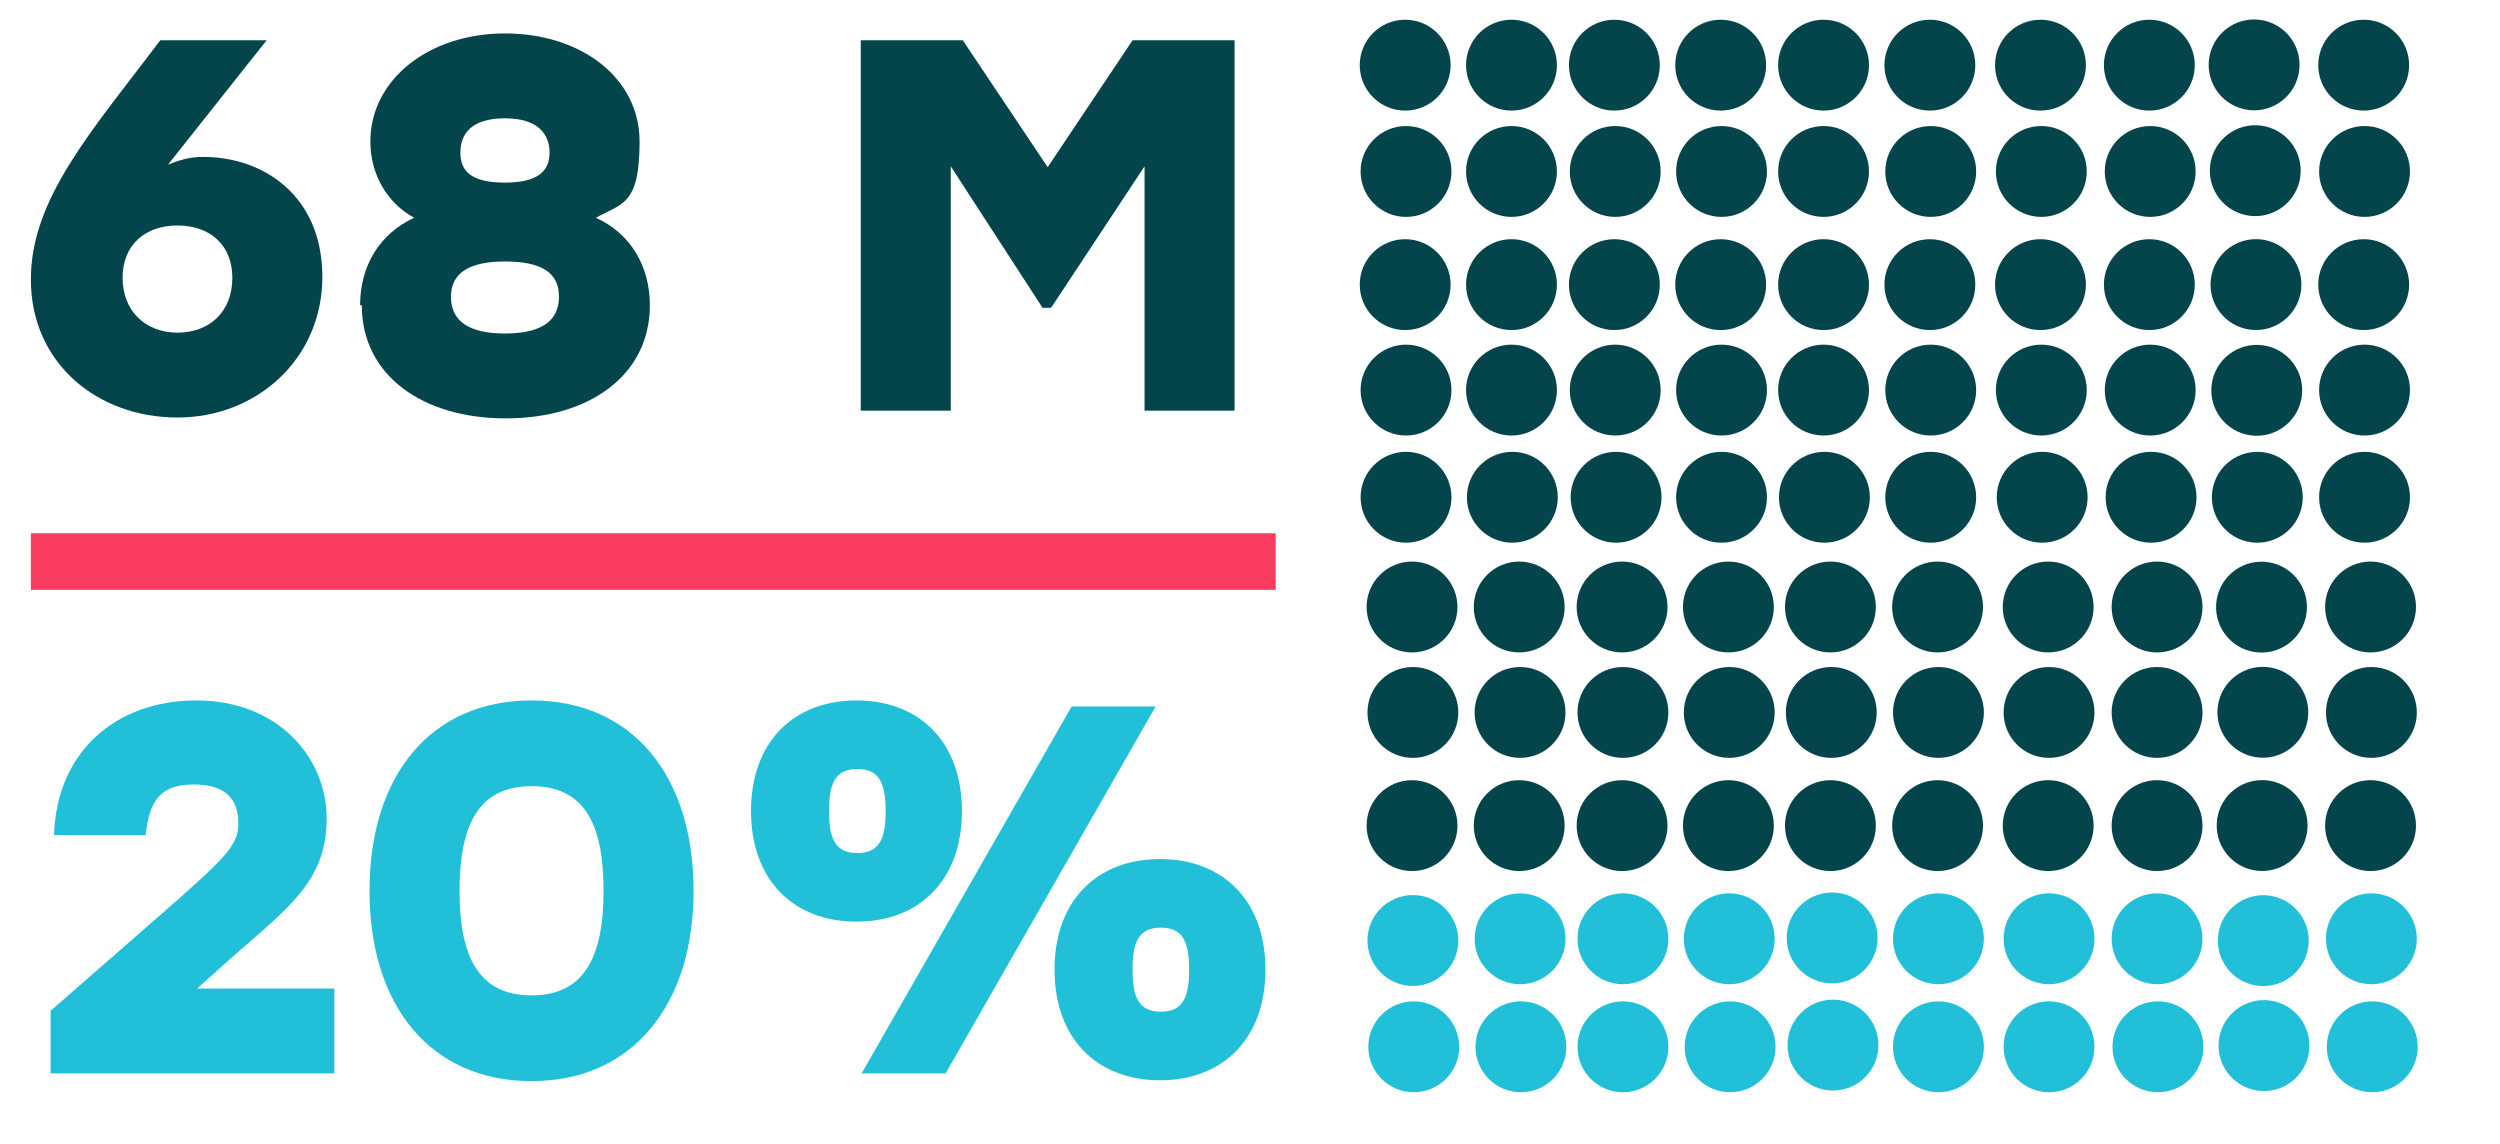
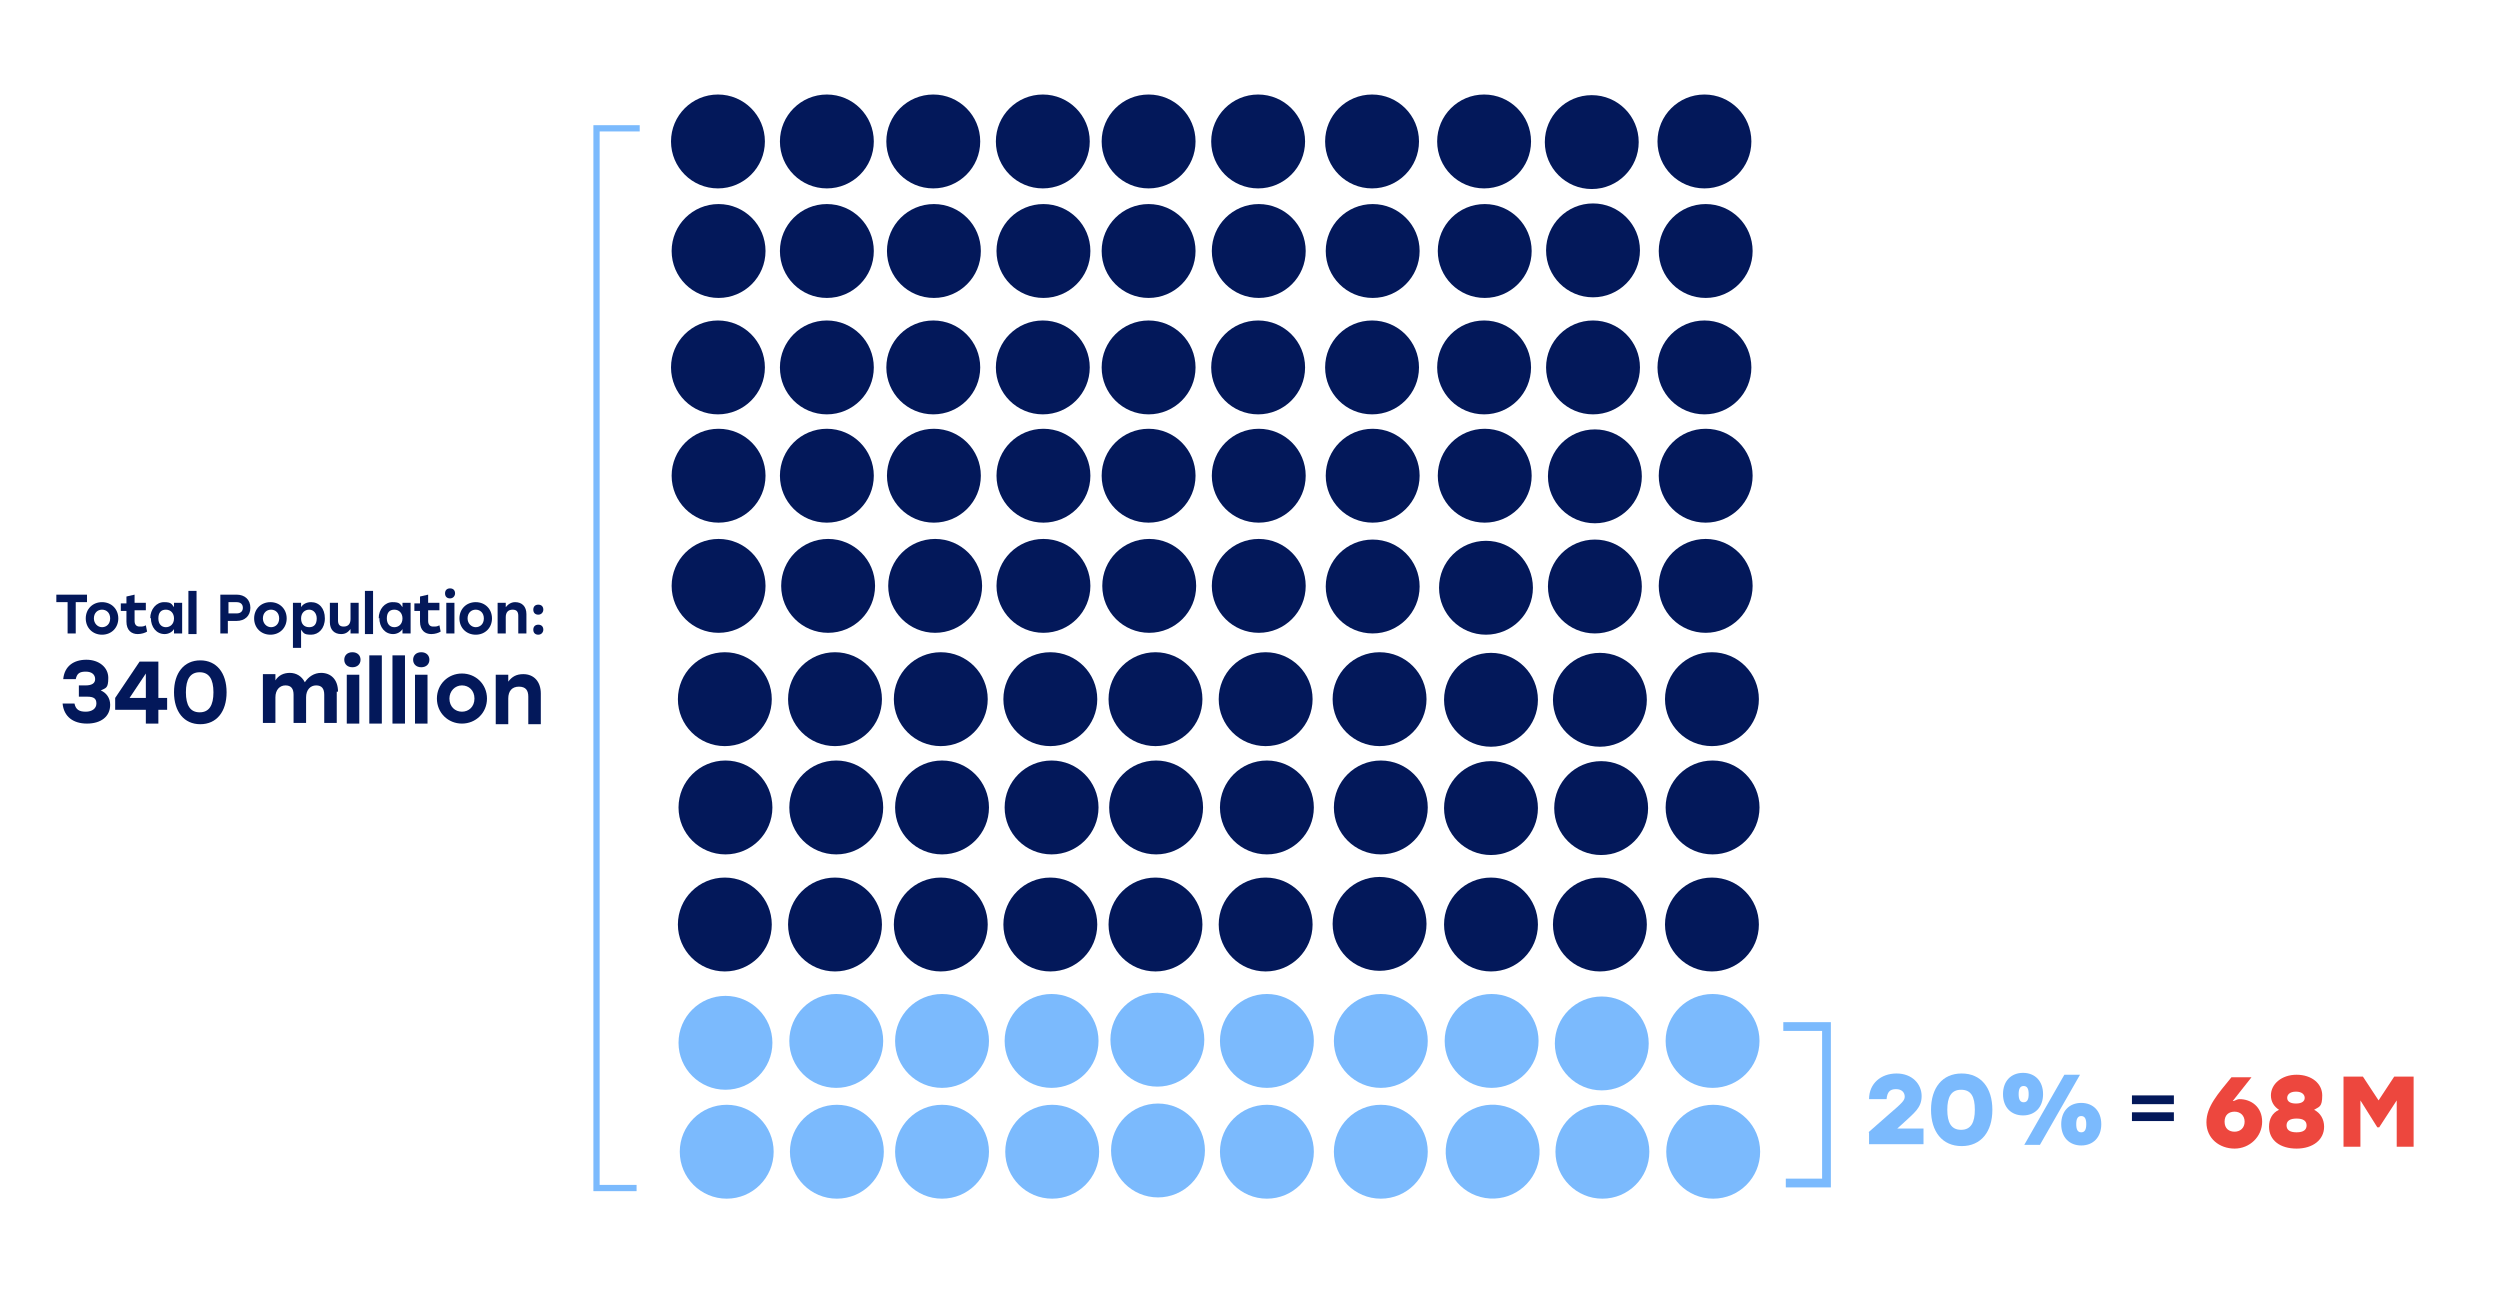
- <svg xmlns="http://www.w3.org/2000/svg" id="Layer_2" version="1.1" viewBox="0 0 291.6 133.4">
+ <svg xmlns="http://www.w3.org/2000/svg" id="Layer_2" version="1.1" viewBox="0 0 399.4 207.4">
  <defs>
    <style>
      .st0 {
-         fill: #f93d61;
+         isolation: isolate;
      }

      .st1 {
-         isolation: isolate;
+         stroke-width: 1.4px;
      }

-       .st2 {
-         fill: #04454c;
+       .st1, .st2 {
+         fill: none;
+         stroke: #7bbafd;
+         stroke-miterlimit: 10;
      }

      .st3 {
-         fill: #21bfd8;
+         fill: #03185a;
+       }
+ 
+       .st4 {
+         fill: #7bbafd;
+       }
+ 
+       .st5 {
+         fill: #ed473e;
      }
    </style>
  </defs>
-   <g class="st1">
-     <g class="st1">
-       <path class="st2" d="M3.6,32.6c0-9.4,7-17.2,15.1-27.9h12.4l-11.5,14.5c1.3-.5,2.4-.9,4.1-.9,7,0,13.9,4.5,13.9,14s-7.6,16.4-16.9,16.4S3.6,42.4,3.6,32.6ZM27.1,32.4c0-3.9-2.7-6.1-6.4-6.1s-6.4,2.2-6.4,6.1,2.7,6.4,6.4,6.4,6.4-2.4,6.4-6.4Z" />
-       <path class="st2" d="M42,35.6c0-4.5,2.2-8.3,6.3-10.2-3.1-1.7-5.1-5-5.1-8.9,0-7.2,6.8-12.6,15.7-12.6s15.7,5.2,15.7,12.6-2,7.2-5.1,8.9c4,1.8,6.3,5.6,6.3,10.2,0,8.2-7.1,13.2-16.8,13.2s-16.8-5-16.8-13.2h-.2ZM65.2,34.6c0-2.9-2.2-4.1-6.3-4.1s-6.3,1.3-6.3,4.1,2,4.3,6.3,4.3,6.3-1.5,6.3-4.3ZM64.1,17.8c0-2.1-1.3-4-5.2-4s-5.2,1.8-5.2,4,1.3,3.5,5.2,3.5,5.2-1.4,5.2-3.5Z" />
-       <path class="st2" d="M100.4,4.7h11.9l9.9,14.8,9.9-14.8h11.9v43.2h-10.5v-28.5l-10.9,16.5h-1l-10.7-16.5v28.5h-10.5V4.7Z" />
+   <path class="st5" d="M352.5,179.3c0-2.5,1.8-4.5,4-7.2h3.2l-3,3.8c.4,0,.6-.3,1.1-.3,1.8,0,3.6,1.2,3.6,3.6s-2,4.3-4.4,4.3-4.5-1.6-4.5-4.2h0ZM358.6,179.2c0-1-.7-1.6-1.6-1.6s-1.6.5-1.6,1.6.7,1.6,1.6,1.6,1.6-.6,1.6-1.6Z" />
+   <path class="st5" d="M362.5,180c0-1.2.5-2.2,1.6-2.7-.8-.5-1.3-1.3-1.3-2.3,0-1.8,1.7-3.3,4.1-3.3s4.1,1.4,4.1,3.3-.5,1.8-1.3,2.3c1,.5,1.6,1.5,1.6,2.7,0,2.1-1.8,3.5-4.4,3.5s-4.4-1.3-4.4-3.5h-.2.2ZM368.5,179.8c0-.7-.5-1.1-1.6-1.1s-1.6.4-1.6,1.1.5,1.1,1.6,1.1,1.6-.4,1.6-1.1ZM368.2,175.4c0-.5-.4-1-1.4-1s-1.4.5-1.4,1,.4.9,1.4.9,1.4-.4,1.4-.9Z" />
+   <path class="st5" d="M374.4,172h3.1l2.5,3.8,2.5-3.8h3.1v11.2h-2.7v-7.4l-2.8,4.3h-.3l-2.7-4.3v7.4h-2.7v-11.2h0Z" />
+   <g class="st0">
+     <g class="st0">
+       <path class="st4" d="M298.5,180.9l3.3-2.9c2.1-1.8,2.5-2.2,2.5-2.8s-.4-1.2-1.4-1.2-1.4.5-1.5,1.6h-2.8c0-2.5,1.9-4.1,4.4-4.1s4,1.7,4,3.6-1.2,2.7-2.9,4.3l-1,.9h4.2v2.5h-8.7v-1.9h0Z" />
+     </g>
+     <g class="st0">
+       <path class="st4" d="M318.3,177.3c0,3.5-1.8,5.8-4.9,5.8s-4.9-2.3-4.9-5.8,1.8-5.8,4.9-5.8,4.9,2.3,4.9,5.8ZM315.5,177.3c0-2.1-.6-3.2-2.2-3.2s-2.2,1.2-2.2,3.2.6,3.2,2.2,3.2,2.2-1.2,2.2-3.2Z" />
+       <path class="st4" d="M320,174.8c0-2.1,1.3-3.4,3.2-3.4s3.2,1.3,3.2,3.4-1.3,3.4-3.2,3.4-3.2-1.3-3.2-3.4ZM324.1,174.8c0-.8-.2-1.3-.8-1.3s-.8.5-.8,1.3.2,1.3.8,1.3.8-.5.8-1.3ZM325.9,182.9h-2.5l6.4-11.2h2.5l-6.4,11.2ZM335.7,179.6c0,2.1-1.3,3.4-3.2,3.4s-3.2-1.3-3.2-3.4,1.3-3.4,3.2-3.4,3.2,1.3,3.2,3.4ZM331.7,179.6c0,.8.2,1.3.8,1.3s.8-.5.8-1.3-.2-1.3-.8-1.3-.8.5-.8,1.3Z" />
    </g>
  </g>
-   <g class="st1">
-     <g class="st1">
-       <path class="st3" d="M5.9,117.9l12.6-11c8-7,9.3-8.3,9.3-10.9s-1.3-4.5-5.2-4.5-5.2,1.9-5.6,5.9H6.3c.3-9.7,7.2-15.7,16.6-15.7s15.2,6.5,15.2,13.8-4.5,10.4-11.2,16.3l-3.9,3.5h-.1,16.1v9.9H5.9v-7.4h0Z" />
+   <g>
+     <circle class="st3" cx="114.7" cy="22.6" r="7.5" />
+     <circle class="st3" cx="132.1" cy="22.6" r="7.5" />
+     <circle class="st3" cx="149.1" cy="22.6" r="7.5" />
+     <circle class="st3" cx="166.6" cy="22.6" r="7.5" />
+     <circle class="st3" cx="183.5" cy="22.6" r="7.5" />
+     <circle class="st3" cx="201" cy="22.6" r="7.5" />
+     <circle class="st3" cx="219.2" cy="22.6" r="7.5" />
+     <circle class="st3" cx="237.1" cy="22.6" r="7.5" />
+     <circle class="st3" cx="254.3" cy="22.7" r="7.5" />
+     <circle class="st3" cx="272.3" cy="22.6" r="7.5" />
+   </g>
+   <g>
+     <circle class="st3" cx="114.8" cy="40.1" r="7.5" />
+     <circle class="st3" cx="132.1" cy="40.1" r="7.5" />
+     <circle class="st3" cx="149.2" cy="40.1" r="7.5" />
+     <circle class="st3" cx="166.7" cy="40.1" r="7.5" />
+     <circle class="st3" cx="183.5" cy="40.1" r="7.5" />
+     <circle class="st3" cx="201.1" cy="40.1" r="7.5" />
+     <circle class="st3" cx="219.3" cy="40.1" r="7.5" />
+     <circle class="st3" cx="237.2" cy="40.1" r="7.5" />
+     <circle class="st3" cx="254.5" cy="40" r="7.5" />
+     <circle class="st3" cx="272.5" cy="40.1" r="7.5" />
+   </g>
+   <g>
+     <circle class="st3" cx="114.7" cy="58.7" r="7.5" />
+     <circle class="st3" cx="132.1" cy="58.7" r="7.5" />
+     <circle class="st3" cx="149.1" cy="58.7" r="7.5" />
+     <circle class="st3" cx="166.6" cy="58.7" r="7.5" />
+     <circle class="st3" cx="183.5" cy="58.7" r="7.5" />
+     <circle class="st3" cx="201" cy="58.7" r="7.5" />
+     <circle class="st3" cx="219.2" cy="58.7" r="7.5" />
+     <circle class="st3" cx="237.1" cy="58.7" r="7.5" />
+     <circle class="st3" cx="254.5" cy="58.7" r="7.5" />
+     <circle class="st3" cx="272.3" cy="58.7" r="7.5" />
+   </g>
+   <g>
+     <circle class="st3" cx="114.8" cy="76" r="7.5" />
+     <circle class="st3" cx="132.1" cy="76" r="7.5" />
+     <circle class="st3" cx="149.2" cy="76" r="7.5" />
+     <circle class="st3" cx="166.7" cy="76" r="7.5" />
+     <circle class="st3" cx="183.5" cy="76" r="7.5" />
+     <circle class="st3" cx="201.1" cy="76" r="7.5" />
+     <circle class="st3" cx="219.3" cy="76" r="7.5" />
+     <circle class="st3" cx="237.2" cy="76" r="7.5" />
+     <circle class="st3" cx="254.8" cy="76.1" r="7.5" />
+     <circle class="st3" cx="272.5" cy="76" r="7.5" />
+   </g>
+   <g>
+     <circle class="st3" cx="114.8" cy="93.6" r="7.5" />
+     <circle class="st3" cx="132.3" cy="93.6" r="7.5" />
+     <circle class="st3" cx="149.4" cy="93.6" r="7.5" />
+     <circle class="st3" cx="166.7" cy="93.6" r="7.5" />
+     <circle class="st3" cx="183.6" cy="93.6" r="7.5" />
+     <circle class="st3" cx="201.1" cy="93.6" r="7.5" />
+     <circle class="st3" cx="219.3" cy="93.7" r="7.5" />
+     <circle class="st3" cx="237.4" cy="93.9" r="7.5" />
+     <circle class="st3" cx="254.8" cy="93.7" r="7.5" />
+     <circle class="st3" cx="272.5" cy="93.6" r="7.5" />
+   </g>
+   <g>
+     <circle class="st3" cx="115.8" cy="111.7" r="7.5" />
+     <circle class="st3" cx="133.4" cy="111.7" r="7.5" />
+     <circle class="st3" cx="150.3" cy="111.7" r="7.5" />
+     <circle class="st3" cx="167.8" cy="111.7" r="7.5" />
+     <circle class="st3" cx="184.6" cy="111.7" r="7.5" />
+     <circle class="st3" cx="202.2" cy="111.7" r="7.5" />
+     <circle class="st3" cx="220.4" cy="111.7" r="7.5" />
+     <circle class="st3" cx="238.2" cy="111.8" r="7.5" />
+     <circle class="st3" cx="255.6" cy="111.8" r="7.5" />
+     <circle class="st3" cx="273.5" cy="111.7" r="7.5" />
+   </g>
+   <g>
+     <circle class="st3" cx="115.9" cy="129" r="7.5" />
+     <circle class="st3" cx="133.6" cy="129" r="7.5" />
+     <circle class="st3" cx="150.5" cy="129" r="7.5" />
+     <circle class="st3" cx="168" cy="129" r="7.5" />
+     <circle class="st3" cx="184.7" cy="129" r="7.5" />
+     <circle class="st3" cx="202.4" cy="129" r="7.5" />
+     <circle class="st3" cx="220.6" cy="129" r="7.5" />
+     <circle class="st3" cx="238.2" cy="129.1" r="7.5" />
+     <circle class="st3" cx="255.8" cy="129.1" r="7.5" />
+     <circle class="st3" cx="273.6" cy="129" r="7.5" />
+   </g>
+   <g>
+     <circle class="st3" cx="115.8" cy="147.7" r="7.5" />
+     <circle class="st3" cx="133.4" cy="147.7" r="7.5" />
+     <circle class="st3" cx="150.3" cy="147.7" r="7.5" />
+     <circle class="st3" cx="167.8" cy="147.7" r="7.5" />
+     <circle class="st3" cx="184.6" cy="147.7" r="7.5" />
+     <circle class="st3" cx="202.2" cy="147.7" r="7.5" />
+     <circle class="st3" cx="220.4" cy="147.6" r="7.5" />
+     <circle class="st3" cx="238.2" cy="147.7" r="7.5" />
+     <circle class="st3" cx="255.6" cy="147.7" r="7.5" />
+     <circle class="st3" cx="273.5" cy="147.7" r="7.5" />
+   </g>
+   <g>
+     <circle class="st4" cx="115.9" cy="166.6" r="7.5" />
+     <circle class="st4" cx="133.6" cy="166.3" r="7.5" />
+     <circle class="st4" cx="150.5" cy="166.3" r="7.5" />
+     <circle class="st4" cx="168" cy="166.3" r="7.5" />
+     <circle class="st4" cx="184.9" cy="166.1" r="7.5" />
+     <circle class="st4" cx="202.4" cy="166.3" r="7.5" />
+     <circle class="st4" cx="220.6" cy="166.3" r="7.5" />
+     <circle class="st4" cx="238.3" cy="166.3" r="7.5" />
+     <circle class="st4" cx="255.9" cy="166.7" r="7.5" />
+     <circle class="st4" cx="273.6" cy="166.3" r="7.5" />
+   </g>
+   <g>
+     <circle class="st4" cx="116.1" cy="184" r="7.5" />
+     <circle class="st4" cx="133.7" cy="184" r="7.5" />
+     <circle class="st4" cx="150.5" cy="184" r="7.5" />
+     <circle class="st4" cx="168.1" cy="184" r="7.5" />
+     <circle class="st4" cx="185" cy="183.8" r="7.5" />
+     <circle class="st4" cx="202.4" cy="184" r="7.5" />
+     <circle class="st4" cx="220.6" cy="184" r="7.5" />
+     <circle class="st4" cx="238.5" cy="184" r="7.5" transform="translate(18.7 390) rotate(-80.8)" />
+     <circle class="st4" cx="256" cy="184" r="7.5" />
+     <circle class="st4" cx="273.7" cy="184" r="7.5" />
+   </g>
+   <g>
+     <g class="st0">
+       <path class="st3" d="M13.9,96.2h-1.8v5h-1.3v-5h-1.8v-1.2h4.9s0,1.2,0,1.2Z" />
+       <path class="st3" d="M18.9,98.8c0,1.5-1.1,2.6-2.6,2.6s-2.6-1.1-2.6-2.6,1.1-2.6,2.6-2.6,2.6,1.1,2.6,2.6ZM15,98.8c0,.8.6,1.4,1.3,1.4s1.3-.5,1.3-1.4-.6-1.4-1.3-1.4-1.3.5-1.3,1.4Z" />
+       <path class="st3" d="M20.2,99.4v-1.8h-.9v-1.2h.9v-1.1l1.3-.3v1.3h1.8v1.2h-1.8v1.7c0,.6.3.9.8.9s.6,0,1-.2l.2,1c-.3.2-.9.4-1.5.4-1,0-1.8-.6-1.8-2h0Z" />
+       <path class="st3" d="M24,98.8c0-1.5,1-2.6,2.2-2.6s1.2.3,1.6.8v-.7h1.3v4.9h-1.3v-.7c-.3.5-.9.8-1.5.8-1.3,0-2.2-1.1-2.2-2.6h0ZM27.8,98.8c0-.8-.5-1.4-1.3-1.4s-1.2.5-1.2,1.4.5,1.4,1.2,1.4,1.3-.5,1.3-1.4Z" />
+       <path class="st3" d="M30.1,94.4h1.3v6.9h-1.3v-6.9Z" />
+       <path class="st3" d="M35.2,101.3v-6.3h2.6c1.3,0,2.2.8,2.2,2.1s-.9,2.1-2.2,2.1h-1.4v2h-1.3.1ZM37.8,98c.7,0,1-.4,1-.9s-.3-.9-1-.9h-1.3v1.8h1.3Z" />
+       <path class="st3" d="M45.8,98.8c0,1.5-1.1,2.6-2.6,2.6s-2.6-1.1-2.6-2.6,1.1-2.6,2.6-2.6,2.6,1.1,2.6,2.6ZM42,98.8c0,.8.6,1.4,1.3,1.4s1.3-.5,1.3-1.4-.6-1.4-1.3-1.4-1.3.5-1.3,1.4Z" />
+       <path class="st3" d="M46.8,96.3h1.3v.7c.3-.5.9-.8,1.6-.8,1.3,0,2.2,1,2.2,2.6s-1,2.6-2.2,2.6-1.2-.3-1.6-.8v2.9h-1.3s0-7.2,0-7.2ZM50.6,98.8c0-.8-.5-1.4-1.2-1.4s-1.3.5-1.3,1.4.5,1.4,1.3,1.4,1.2-.5,1.2-1.4Z" />
+       <path class="st3" d="M57.3,96.3v4.9h-1.3v-.7c-.4.5-.8.8-1.5.8-1.1,0-1.8-.7-1.8-1.9v-3.1h1.3v2.8c0,.6.2,1,.9,1s1.1-.4,1.1-1.2v-2.6h1.3Z" />
+       <path class="st3" d="M58.3,94.4h1.3v6.9h-1.3v-6.9Z" />
+       <path class="st3" d="M60.5,98.8c0-1.5,1-2.6,2.2-2.6s1.2.3,1.6.8v-.7h1.3v4.9h-1.3v-.7c-.3.5-.9.8-1.5.8-1.3,0-2.2-1.1-2.2-2.6h0ZM64.3,98.8c0-.8-.5-1.4-1.3-1.4s-1.2.5-1.2,1.4.5,1.4,1.2,1.4,1.3-.5,1.3-1.4Z" />
+       <path class="st3" d="M67.1,99.4v-1.8h-.9v-1.2h.9v-1.1l1.3-.3v1.3h1.8v1.2h-1.8v1.7c0,.6.3.9.8.9s.6,0,1-.2l.2,1c-.3.2-.9.4-1.5.4-1,0-1.8-.6-1.8-2h0Z" />
+       <path class="st3" d="M72.7,94.8c0,.4-.3.8-.8.8s-.8-.3-.8-.8.3-.8.8-.8.8.3.8.8ZM71.3,96.3h1.3v4.9h-1.3v-4.9Z" />
+       <path class="st3" d="M78.6,98.8c0,1.5-1.1,2.6-2.6,2.6s-2.6-1.1-2.6-2.6,1.1-2.6,2.6-2.6,2.6,1.1,2.6,2.6ZM74.7,98.8c0,.8.6,1.4,1.3,1.4s1.3-.5,1.3-1.4-.6-1.4-1.3-1.4-1.3.5-1.3,1.4Z" />
+       <path class="st3" d="M79.5,96.3h1.3v.7c.4-.5.9-.8,1.5-.8,1.1,0,1.8.7,1.8,1.9v3.1h-1.3v-2.8c0-.6-.2-1-.9-1s-1.1.4-1.1,1.2v2.6h-1.3v-4.9h0Z" />
+       <path class="st3" d="M86.8,97.4c0,.4-.3.8-.8.8s-.8-.3-.8-.8.3-.8.8-.8.8.3.8.8ZM86.8,100.6c0,.4-.3.8-.8.8s-.8-.3-.8-.8.3-.8.8-.8.8.3.8.8Z" />
    </g>
-     <g class="st1">
-       <path class="st3" d="M80.9,103.9c0,13.3-7.1,22.2-18.9,22.2s-18.9-8.8-18.9-22.2,7.1-22.2,18.9-22.2,18.9,8.8,18.9,22.2ZM70.4,103.9c0-7.9-2.3-12.2-8.4-12.2s-8.4,4.4-8.4,12.2,2.3,12.2,8.4,12.2,8.4-4.4,8.4-12.2Z" />
-       <path class="st3" d="M87.6,94.6c0-8.1,5-12.9,12.3-12.9s12.3,4.8,12.3,12.9-5,12.9-12.3,12.9-12.3-4.8-12.3-12.9ZM103.3,94.6c0-3.2-.7-4.9-3.3-4.9s-3.3,1.7-3.3,4.9.7,4.9,3.3,4.9,3.3-1.7,3.3-4.9ZM110.3,125.2h-9.8l24.5-42.8h9.8l-24.5,42.8ZM147.6,113.1c0,8.1-5,12.9-12.3,12.9s-12.3-4.8-12.3-12.9,5-12.9,12.3-12.9,12.3,4.8,12.3,12.9ZM132.1,113.1c0,3.2.7,4.9,3.3,4.9s3.3-1.7,3.3-4.9-.7-4.9-3.3-4.9-3.3,1.7-3.3,4.9Z" />
+     <g class="st0">
+       <path class="st3" d="M11.9,112.4c.2,1,.8,1.3,1.8,1.3s1.7-.5,1.7-1.3-.4-1.1-1.5-1.1h-1.3v-1.8h1.1c.9,0,1.5-.3,1.5-1s-.5-1.2-1.5-1.2-1.4.3-1.6,1.2h-2c.2-2.1,1.7-3.1,3.7-3.1s3.5,1.2,3.5,2.9-.4,1.6-1.2,2c.9.4,1.5,1.2,1.5,2.3,0,1.9-1.5,3-3.7,3s-3.7-1.1-3.9-3.2h2-.1Z" />
+       <path class="st3" d="M18.4,111.5l3.9-5.8h3v5.8h1.4v1.9h-1.4v2.2h-2v-2.2h-4.9v-1.9ZM23.3,111.5v-3.9h0l-2.6,3.9h2.7Z" />
+       <path class="st3" d="M36.2,110.6c0,3.1-1.6,5.1-4.2,5.1s-4.2-2-4.2-5.1,1.6-5.1,4.2-5.1,4.2,2,4.2,5.1ZM34.1,110.6c0-2.1-.7-3.2-2.2-3.2s-2.2,1.1-2.2,3.2.7,3.2,2.2,3.2,2.2-1.1,2.2-3.2Z" />
+       <path class="st3" d="M53.8,110.6v4.9h-2v-4.5c0-1-.4-1.5-1.3-1.5s-1.6.7-1.6,1.9v4.1h-2v-4.5c0-1-.4-1.5-1.3-1.5s-1.6.7-1.6,1.9v4.1h-2v-7.8h2v1c.5-.8,1.3-1.2,2.3-1.2s1.9.5,2.4,1.5c.6-.9,1.5-1.5,2.6-1.5,1.6,0,2.7,1.1,2.7,3h-.2Z" />
+       <path class="st3" d="M57.6,105.4c0,.7-.5,1.2-1.3,1.2s-1.3-.5-1.3-1.2.5-1.2,1.3-1.2,1.3.5,1.3,1.2ZM55.4,107.8h2v7.8h-2v-7.8Z" />
+       <path class="st3" d="M59,104.7h2v10.9h-2v-10.9Z" />
+       <path class="st3" d="M62.7,104.7h2v10.9h-2v-10.9Z" />
+       <path class="st3" d="M68.6,105.4c0,.7-.5,1.2-1.3,1.2s-1.3-.5-1.3-1.2.5-1.2,1.3-1.2,1.3.5,1.3,1.2ZM66.3,107.8h2v7.8h-2v-7.8Z" />
+       <path class="st3" d="M77.8,111.6c0,2.3-1.8,4-4,4s-4-1.7-4-4,1.8-4,4-4,4,1.7,4,4ZM71.8,111.6c0,1.3.9,2.1,2,2.1s2-.8,2-2.1-.9-2.1-2-2.1-2,.9-2,2.1Z" />
+       <path class="st3" d="M79.2,107.8h2v1.1c.6-.8,1.3-1.2,2.4-1.2,1.7,0,2.8,1.2,2.8,3.1v4.9h-2v-4.4c0-1-.4-1.6-1.5-1.6s-1.7.7-1.7,1.9v4.1h-2v-7.8h0Z" />
    </g>
  </g>
-   <rect class="st0" x="3.6" y="62.2" width="145.2" height="6.6" />
-   <g>
-     <circle class="st2" cx="163.9" cy="7.6" r="5.3" />
-     <circle class="st2" cx="176.3" cy="7.6" r="5.3" />
-     <circle class="st2" cx="188.3" cy="7.6" r="5.3" />
-     <circle class="st2" cx="200.7" cy="7.6" r="5.3" />
-     <circle class="st2" cx="212.7" cy="7.6" r="5.3" />
-     <circle class="st2" cx="225.1" cy="7.6" r="5.3" />
-     <circle class="st2" cx="238" cy="7.6" r="5.3" />
-     <circle class="st2" cx="250.7" cy="7.6" r="5.3" />
-     <circle class="st2" cx="263.1" cy="7.6" r="5.3" transform="translate(199 262.9) rotate(-77.6)" />
-     <circle class="st2" cx="275.7" cy="7.6" r="5.3" />
-   </g>
-   <g>
-     <circle class="st2" cx="164" cy="20" r="5.3" />
-     <circle class="st2" cx="176.3" cy="20" r="5.3" />
-     <circle class="st2" cx="188.4" cy="20" r="5.3" />
-     <circle class="st2" cx="200.8" cy="20" r="5.3" />
-     <circle class="st2" cx="212.7" cy="20" r="5.3" />
-     <circle class="st2" cx="225.2" cy="20" r="5.3" />
-     <circle class="st2" cx="238.1" cy="20" r="5.3" />
-     <circle class="st2" cx="250.8" cy="20" r="5.3" />
-     <circle class="st2" cx="263.2" cy="20" r="5.3" transform="translate(184.8 272) rotate(-77.1)" />
-     <circle class="st2" cx="275.8" cy="20" r="5.3" />
-   </g>
-   <g>
-     <circle class="st2" cx="163.9" cy="33.2" r="5.3" />
-     <circle class="st2" cx="176.3" cy="33.2" r="5.3" />
-     <circle class="st2" cx="188.3" cy="33.2" r="5.3" />
-     <circle class="st2" cx="200.7" cy="33.2" r="5.3" />
-     <circle class="st2" cx="212.7" cy="33.2" r="5.3" />
-     <circle class="st2" cx="225.1" cy="33.2" r="5.3" />
-     <circle class="st2" cx="238" cy="33.2" r="5.3" />
-     <circle class="st2" cx="250.7" cy="33.2" r="5.3" />
-     <circle class="st2" cx="263.1" cy="33.2" r="5.3" transform="translate(170.3 281.6) rotate(-76.7)" />
-     <circle class="st2" cx="275.7" cy="33.2" r="5.3" />
-   </g>
-   <g>
-     <circle class="st2" cx="164" cy="45.5" r="5.3" />
-     <circle class="st2" cx="176.3" cy="45.5" r="5.3" />
-     <circle class="st2" cx="188.4" cy="45.5" r="5.3" />
-     <circle class="st2" cx="200.8" cy="45.5" r="5.3" />
-     <circle class="st2" cx="212.7" cy="45.5" r="5.3" />
-     <circle class="st2" cx="225.2" cy="45.5" r="5.3" />
-     <circle class="st2" cx="238.1" cy="45.5" r="5.3" />
-     <circle class="st2" cx="250.8" cy="45.5" r="5.3" />
-     <circle class="st2" cx="263.2" cy="45.5" r="5.3" transform="translate(158.4 291.2) rotate(-76.7)" />
-     <circle class="st2" cx="275.8" cy="45.5" r="5.3" />
-   </g>
-   <g>
-     <circle class="st2" cx="164" cy="58" r="5.3" />
-     <circle class="st2" cx="176.4" cy="58" r="5.3" />
-     <circle class="st2" cx="188.5" cy="58" r="5.3" />
-     <circle class="st2" cx="200.8" cy="58" r="5.3" />
-     <circle class="st2" cx="212.8" cy="58" r="5.3" />
-     <circle class="st2" cx="225.2" cy="58" r="5.3" />
-     <circle class="st2" cx="238.2" cy="58" r="5.3" />
-     <circle class="st2" cx="250.9" cy="58" r="5.3" />
-     <circle class="st2" cx="263.2" cy="58" r="5.3" transform="translate(146.3 300.8) rotate(-76.7)" />
-     <circle class="st2" cx="275.8" cy="58" r="5.3" />
-   </g>
-   <g>
-     <circle class="st2" cx="164.7" cy="70.8" r="5.3" />
-     <circle class="st2" cx="177.2" cy="70.8" r="5.3" />
-     <circle class="st2" cx="189.2" cy="70.8" r="5.3" />
-     <circle class="st2" cx="201.6" cy="70.8" r="5.3" />
-     <circle class="st2" cx="213.5" cy="70.8" r="5.3" />
-     <circle class="st2" cx="226" cy="70.8" r="5.3" />
-     <circle class="st2" cx="238.9" cy="70.8" r="5.3" />
-     <circle class="st2" cx="251.6" cy="70.8" r="5.3" />
-     <circle class="st2" cx="263.9" cy="70.8" r="5.3" transform="translate(151.7 320) rotate(-80.8)" />
-     <circle class="st2" cx="276.5" cy="70.8" r="5.3" />
-   </g>
-   <g>
-     <circle class="st2" cx="164.8" cy="83.1" r="5.3" />
-     <circle class="st2" cx="177.3" cy="83.1" r="5.3" />
-     <circle class="st2" cx="189.3" cy="83.1" r="5.3" />
-     <circle class="st2" cx="201.7" cy="83.1" r="5.3" />
-     <circle class="st2" cx="213.6" cy="83.1" r="5.3" />
-     <circle class="st2" cx="226.1" cy="83.1" r="5.3" />
-     <circle class="st2" cx="239" cy="83.1" r="5.3" />
-     <circle class="st2" cx="251.6" cy="83.1" r="5.3" />
-     <circle class="st2" cx="264" cy="83.1" r="5.3" transform="translate(139.7 330.4) rotate(-80.8)" />
-     <circle class="st2" cx="276.6" cy="83.1" r="5.3" />
-   </g>
-   <g>
-     <circle class="st2" cx="164.7" cy="96.3" r="5.3" />
-     <circle class="st2" cx="177.2" cy="96.3" r="5.3" />
-     <circle class="st2" cx="189.2" cy="96.3" r="5.3" />
-     <circle class="st2" cx="201.6" cy="96.3" r="5.3" />
-     <circle class="st2" cx="213.5" cy="96.3" r="5.3" />
-     <circle class="st2" cx="226" cy="96.3" r="5.3" />
-     <circle class="st2" cx="238.9" cy="96.3" r="5.3" />
-     <circle class="st2" cx="251.6" cy="96.3" r="5.3" />
-     <circle class="st2" cx="263.9" cy="96.3" r="5.3" transform="translate(126.6 341.4) rotate(-80.8)" />
-     <circle class="st2" cx="276.5" cy="96.3" r="5.3" />
-   </g>
-   <g>
-     <circle class="st3" cx="164.8" cy="109.7" r="5.3" />
-     <circle class="st3" cx="177.3" cy="109.5" r="5.3" />
-     <circle class="st3" cx="189.3" cy="109.5" r="5.3" />
-     <circle class="st3" cx="201.7" cy="109.5" r="5.3" />
-     <circle class="st3" cx="213.7" cy="109.4" r="5.3" />
-     <circle class="st3" cx="226.1" cy="109.5" r="5.3" />
-     <circle class="st3" cx="239" cy="109.5" r="5.3" />
-     <circle class="st3" cx="251.6" cy="109.5" r="5.3" />
-     <circle class="st3" cx="264" cy="109.7" r="5.3" transform="translate(96.5 341.4) rotate(-76.7)" />
-     <circle class="st3" cx="276.6" cy="109.5" r="5.3" />
-   </g>
-   <g>
-     <circle class="st3" cx="164.9" cy="122.1" r="5.3" />
-     <circle class="st3" cx="177.4" cy="122.1" r="5.3" />
-     <circle class="st3" cx="189.3" cy="122.1" r="5.3" />
-     <circle class="st3" cx="201.8" cy="122.1" r="5.3" />
-     <circle class="st3" cx="213.8" cy="121.9" r="5.3" />
-     <circle class="st3" cx="226.1" cy="122.1" r="5.3" />
-     <circle class="st3" cx="239" cy="122.1" r="5.3" />
-     <circle class="st3" cx="251.7" cy="122.1" r="5.3" />
-     <circle class="st3" cx="264.2" cy="122" r="5.3" transform="translate(108.2 367.7) rotate(-82.4)" />
-     <circle class="st3" cx="276.7" cy="122.1" r="5.3" />
-   </g>
+   <path class="st3" d="M347.3,176.4h-6.7v-1.4h6.7v1.4ZM347.3,179.1h-6.7v-1.4h6.7v1.4Z" />
+   <polyline class="st1" points="284.9 164 291.8 164 291.8 189 285.3 189" />
+   <polyline class="st2" points="102.2 20.5 95.3 20.5 95.3 189.8 101.7 189.8" />
</svg>
